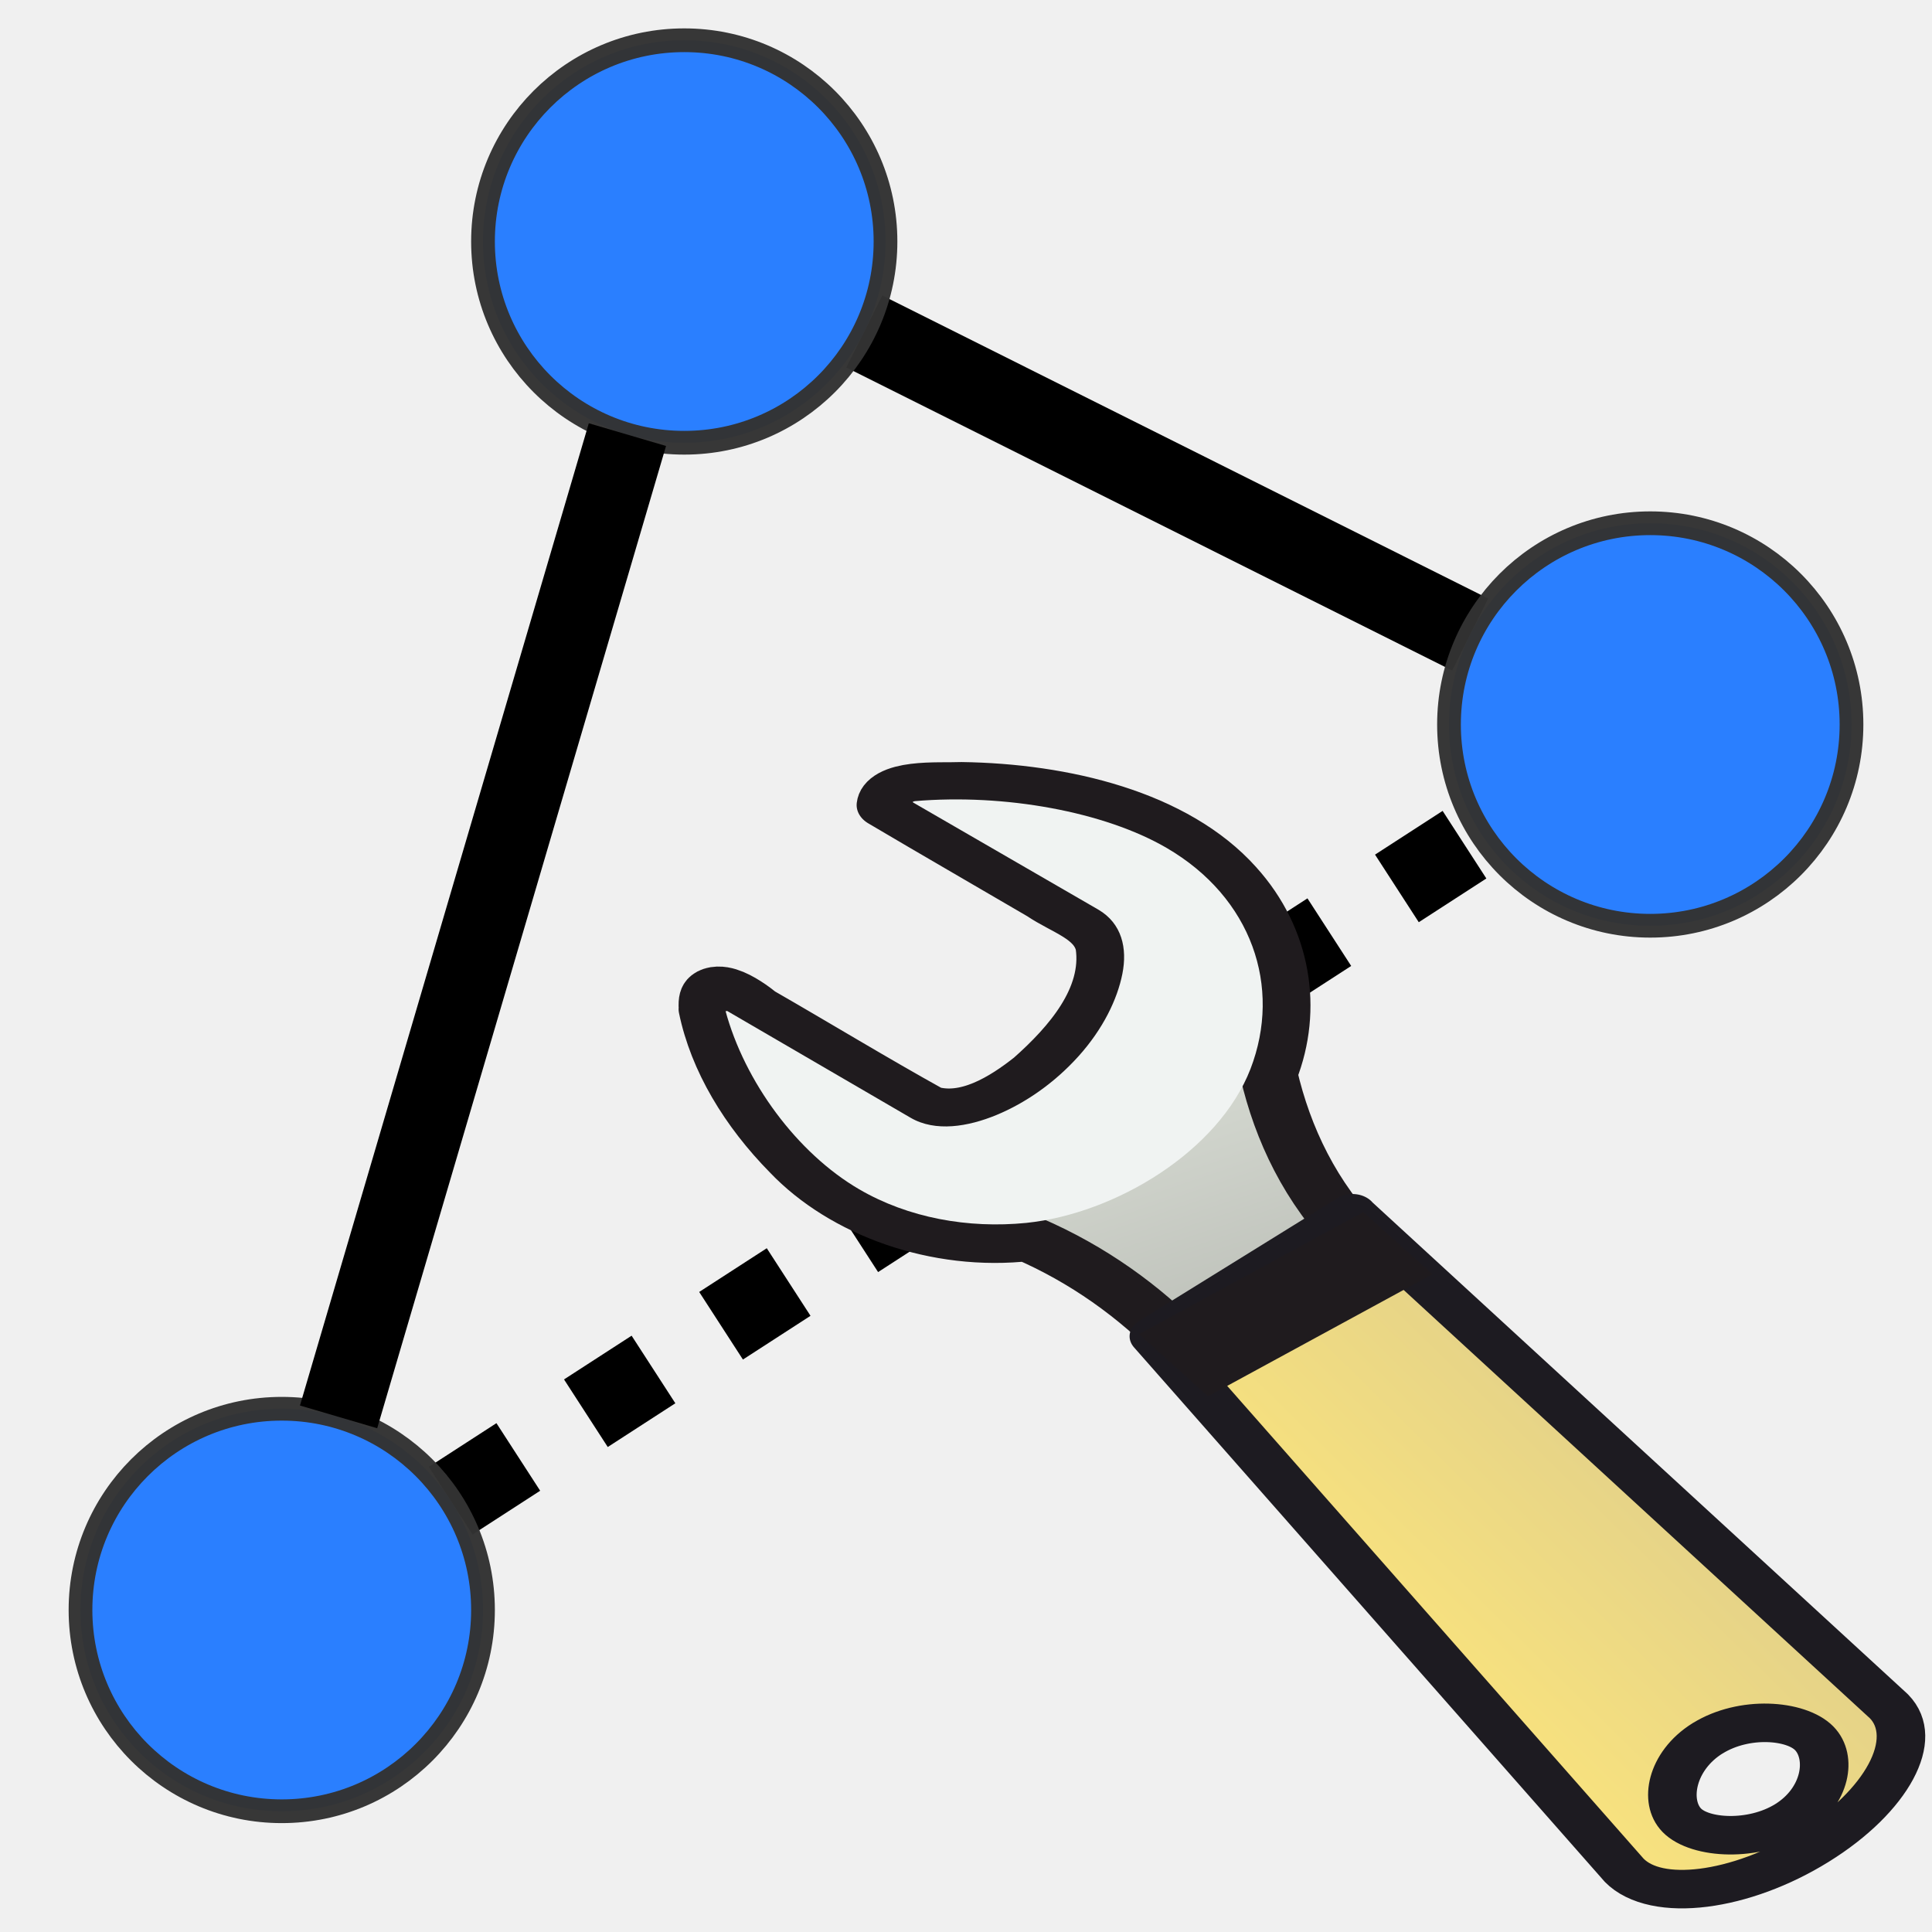
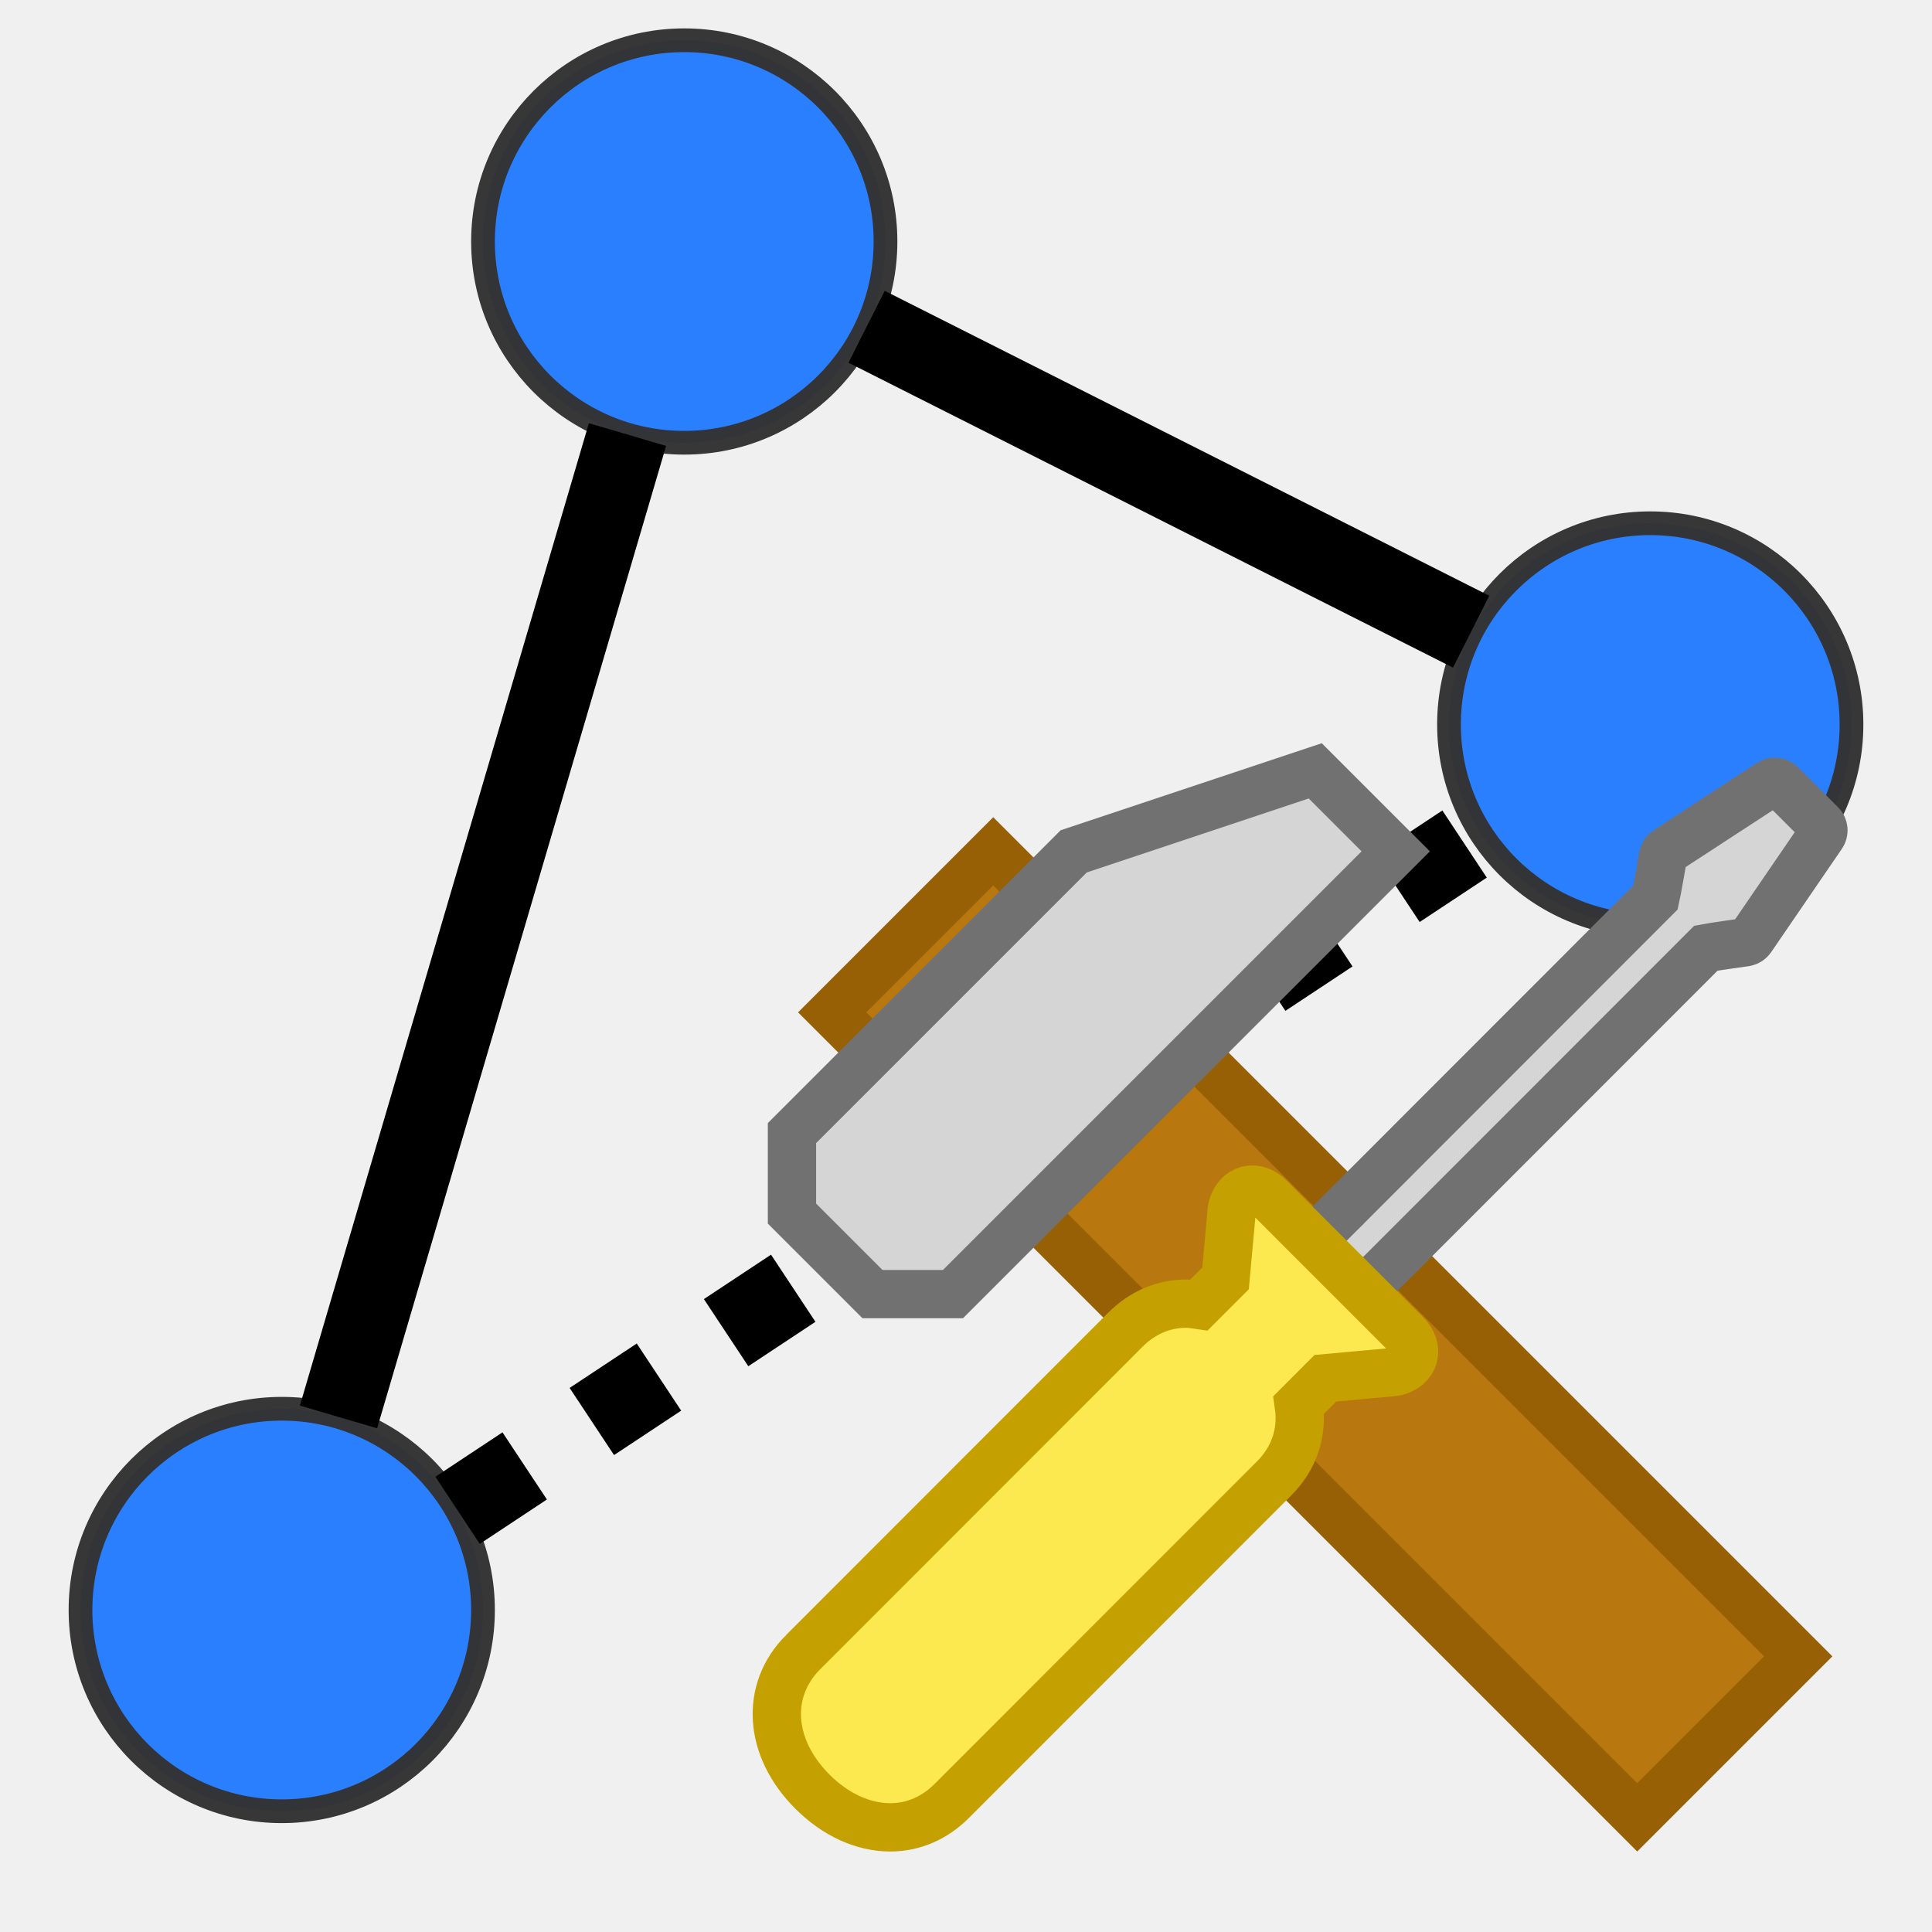
- <svg xmlns="http://www.w3.org/2000/svg" xmlns:xlink="http://www.w3.org/1999/xlink" width="24" height="24" id="svg5692" version="1.1">
+ <svg xmlns="http://www.w3.org/2000/svg" width="24" height="24" id="svg5692" version="1.1">
  <defs id="defs5694">
    <filter y="-0.25" x="-0.25" height="1.5" width="1.5" id="filter4128" color-interpolation-filters="sRGB">
      <feGaussianBlur result="blur" stdDeviation="2" in="SourceAlpha" id="feGaussianBlur4130" />
      <feColorMatrix values="1 0 0 0 0 0 1 0 0 0 0 0 1 0 0 0 0 0 0.351 0 " type="matrix" result="bluralpha" id="feColorMatrix4132" />
      <feOffset result="offsetBlur" dy="7.5" dx="7.5" in="bluralpha" id="feOffset4134" />
      <feMerge id="feMerge4136">
        <feMergeNode in="offsetBlur" id="feMergeNode4138" />
        <feMergeNode in="SourceGraphic" id="feMergeNode4140" />
      </feMerge>
    </filter>
-     <linearGradient xlink:href="#linearGradient3408" id="linearGradient4404" gradientUnits="userSpaceOnUse" gradientTransform="matrix(-0.1078651,0.8784905,0.8740803,0.1073236,-1.811623,758.6584)" x1="304.76" y1="64.295" x2="335.3" y2="81.926" />
    <linearGradient x1="304.76" y1="64.295" gradientTransform="matrix(1.7376,0,0,1.728,-530.46,-8.9744)" x2="335.3" gradientUnits="userSpaceOnUse" y2="81.926" id="linearGradient3408">
      <stop offset="0" style="stop-color:#d3d7cf" id="stop4436" />
      <stop offset=".183" style="stop-color:#babdb6" id="stop4438" />
      <stop offset=".319" style="stop-color:#fff" id="stop4440" />
      <stop offset=".876" style="stop-color:#babdb6" id="stop4442" />
      <stop offset="1" style="stop-color:#eeeeec" id="stop4444" />
    </linearGradient>
-     <linearGradient xlink:href="#linearGradient3420" id="linearGradient3615" gradientUnits="userSpaceOnUse" gradientTransform="matrix(-0.3411229,0.2669034,0.3470851,0.4463349,7.386038,1027.643)" x1="-6.308" y1="44.229" x2="-9.775" y2="44.14" />
    <linearGradient x1="-6.308" y1="44.229" gradientTransform="matrix(0.63166,-0.62958,1.0718,1.0683,-15.764,65.934)" x2="-9.775" gradientUnits="userSpaceOnUse" y2="44.14" id="linearGradient3420">
      <stop offset="0" id="stop6223" />
      <stop offset="1" style="stop-opacity:0" id="stop6225" />
    </linearGradient>
-     <linearGradient xlink:href="#linearGradient3416-4" id="linearGradient3498" gradientUnits="userSpaceOnUse" gradientTransform="matrix(-0.674817,0.5273657,0.2943246,0.378359,77.71756,981.1216)" x1="97.442" y1="35.152" x2="90.221" y2="35.079" />
    <linearGradient x1="97.442" y1="35.152" gradientTransform="matrix(1.0384,-1.036,0.90828,0.90612,-106.63,180.04)" x2="90.221" gradientUnits="userSpaceOnUse" y2="35.079" id="linearGradient3416-4">
      <stop offset="0" style="stop-color:#f8e27e;stop-opacity:1;" id="stop4958-5" />
      <stop offset="1" style="stop-color:#e3d189;stop-opacity:1;" id="stop4960-0" />
    </linearGradient>
  </defs>
  <g id="layer2" style="display:inline" transform="translate(0,-8)">
    <g id="orginal-6" style="fill-rule:nonzero;stroke:#415a75;stroke-miterlimit:4;stroke-opacity:1" transform="matrix(0.04360941,0,0,0.04360941,-23.97575,6.501787)" />
    <path id="path2484" style="fill-rule:nonzero;stroke:#415a75;stroke-width:0.131;stroke-linecap:round;stroke-linejoin:round;stroke-miterlimit:4;stroke-opacity:1" d="" />
-     <path style="fill:none;stroke:#000000;stroke-width:1px;stroke-linecap:butt;stroke-linejoin:miter;stroke-opacity:1;display:inline" d="M 0,8 0,8" id="path3872" />
-     <path style="fill:none;stroke:#000000;stroke-width:1;stroke-linecap:butt;stroke-linejoin:miter;stroke-miterlimit:4;stroke-opacity:1;stroke-dasharray:1, 1;stroke-dashoffset:0;display:inline" d="M 5.599,18.642 18.401,10.358" id="path3080" transform="translate(0,8)" />
-     <path style="fill:none;stroke:#000000;stroke-width:1px;stroke-linecap:butt;stroke-linejoin:miter;stroke-opacity:1;display:inline" d="M 18.263,7.882 10.737,4.118" id="path3255" transform="translate(0,8)" />
-     <circle style="fill:#2a7fff;fill-opacity:1;stroke:#333333;stroke-width:1.002;stroke-linecap:butt;stroke-linejoin:round;stroke-miterlimit:0.4;stroke-opacity:0.973;stroke-dasharray:none;stroke-dashoffset:0;display:inline" id="path4188-0-8-5-9" cx="12" cy="20" r="8.5" d="m 20.5,20 c 0,4.694 -3.806,8.5 -8.5,8.5 -4.694,0 -8.5,-3.806 -8.5,-8.5 0,-4.694 3.806,-8.5 8.5,-8.5 4.694,0 8.5,3.806 8.5,8.5 z" transform="matrix(0.2941177,0,0,0.2941176,4.970588,5.117648)" />
-     <circle style="fill:#2a7fff;fill-opacity:1;stroke:#333333;stroke-width:1.002;stroke-linecap:butt;stroke-linejoin:round;stroke-miterlimit:0.4;stroke-opacity:0.973;stroke-dasharray:none;stroke-dashoffset:0;display:inline" id="path4188-0-8-5-9-4" cx="12" cy="20" r="8.5" d="m 20.5,20 c 0,4.694 -3.806,8.5 -8.5,8.5 -4.694,0 -8.5,-3.806 -8.5,-8.5 0,-4.694 3.806,-8.5 8.5,-8.5 4.694,0 8.5,3.806 8.5,8.5 z" transform="matrix(0.2941177,0,0,0.2941176,16.97059,11.11765)" />
-     <circle style="fill:#2a7fff;fill-opacity:1;stroke:#333333;stroke-width:1.002;stroke-linecap:butt;stroke-linejoin:round;stroke-miterlimit:0.4;stroke-opacity:0.973;stroke-dasharray:none;stroke-dashoffset:0;display:inline" id="path4188-0-8-5-9-6" cx="12" cy="20" r="8.5" d="m 20.5,20 c 0,4.694 -3.806,8.5 -8.5,8.5 -4.694,0 -8.5,-3.806 -8.5,-8.5 0,-4.694 3.806,-8.5 8.5,-8.5 4.694,0 8.5,3.806 8.5,8.5 z" transform="matrix(0.2941177,0,0,0.2941176,-0.02941183,22.11765)" />
-     <path style="fill:none;stroke:#000000;stroke-width:1px;stroke-linecap:butt;stroke-linejoin:miter;stroke-opacity:1" d="M 7.794,5.399 4.206,17.601" id="path3311" transform="translate(0,8)" />
-     <g transform="matrix(0.695695,0,0,0.5516616,1.514148,-548.9513)" id="g3501">
-       <path d="m 10.457,1032.309 c -0.056,-0.856 0.634,-0.249 0.875,0 1.025,0.743 2.03,1.516 3.067,2.241 0.725,0.255 1.421,-0.312 1.904,-0.793 0.692,-0.772 1.365,-1.769 1.239,-2.855 -0.1,-0.551 -0.678,-0.756 -1.06,-1.087 -0.949,-0.701 -1.905,-1.394 -2.849,-2.099 0.05,-0.536 0.921,-0.431 1.352,-0.454 1.799,0.032 3.761,0.619 4.848,2.148 0.894,1.243 1.096,2.91 0.645,4.359 0.249,1.355 0.749,2.684 1.605,3.775 -1.055,0.775 -2.11,1.551 -3.165,2.326 -0.744,-0.97 -1.666,-1.813 -2.744,-2.398 -1.597,0.233 -3.231,-0.519 -4.194,-1.792 -0.762,-0.975 -1.327,-2.144 -1.526,-3.367 z" style="fill:url(#linearGradient4404);fill-rule:evenodd;stroke:#1f1b1e;stroke-width:1.027;stroke-linecap:round;stroke-linejoin:round;stroke-miterlimit:4;stroke-opacity:1;stroke-dasharray:none;stroke-dashoffset:0.361;enable-background:new" id="path6912" />
-       <path d="m 20.57,1038.954 c -0.378,0.296 -0.45,0.833 -0.161,1.204 l 5.277,7.728 c 0.289,0.371 1.281,0.076 1.659,-0.22 0.378,-0.296 0.906,-1.189 0.617,-1.56 l -6.182,-7.015 c -0.289,-0.371 -0.825,-0.432 -1.203,-0.136 z" style="opacity:0.231;fill:url(#linearGradient3615)" id="rect6533" />
-       <path d="m 10.776,1032.35 c 0.004,0.017 0.027,0.01 0.027,0 l 3.281,2.409 c 0.442,0.325 1.026,0.201 1.533,-0.063 0.511,-0.267 1.03,-0.714 1.466,-1.325 0.437,-0.613 0.692,-1.28 0.782,-1.855 0.09,-0.573 -0.007,-1.134 -0.432,-1.446 l -3.308,-2.413 c -3.27e-4,-0.012 0.005,-0.029 0.003,-0.028 -0.021,0.016 0.014,0.01 0.027,0 1.608,-0.173 3.391,0.238 4.501,1.054 1.518,1.116 2.062,3.124 1.496,4.977 -0.567,1.844 -2.399,3.255 -4.002,3.466 -1.038,0.13 -2.106,-0.111 -2.985,-0.757 -1.107,-0.814 -2.046,-2.42 -2.389,-4.027 l -9.3e-5,0 z" style="fill:#f0f3f2;fill-opacity:1;fill-rule:evenodd;enable-background:new" id="path7379" />
-       <path d="m 21.97,1036.91 9.582,11.101 c 0.571,0.734 -0.033,2.138 -1.341,3.16 -1.308,1.023 -2.814,1.267 -3.385,0.533 l -8.399,-12.025 3.546,-2.77 z m 6.346,11.821 c -0.65,0.508 -0.786,1.431 -0.461,1.848 0.324,0.417 1.282,0.485 1.933,-0.023 0.65,-0.508 0.755,-1.407 0.43,-1.824 -0.324,-0.417 -1.251,-0.51 -1.902,0 z" style="fill:url(#linearGradient3498);stroke:#1d1b21;stroke-width:0.867;stroke-linecap:round;stroke-linejoin:round;stroke-miterlimit:4;stroke-opacity:1;stroke-dasharray:none;stroke-dashoffset:0.7;enable-background:new" id="path6899-9" />
-       <rect transform="matrix(0.8245574,-0.5657783,0.6620562,0.7494542,0,0)" y="874.671" x="-679.108" height="0.577" width="3.571" id="rect4406" style="fill:#ffffff;fill-opacity:0.578;stroke:#1f1b1e;stroke-width:1.289;stroke-miterlimit:4;stroke-opacity:1;stroke-dasharray:none" />
+     <path style="display:inline;fill:none;stroke:#000000;stroke-width:1px;stroke-linecap:butt;stroke-linejoin:miter;stroke-opacity:1" d="M 0,8 0,8" id="path3872" />
+     <path style="display:inline;fill:none;stroke:#000000;stroke-width:1;stroke-linecap:butt;stroke-linejoin:miter;stroke-miterlimit:4;stroke-dasharray:1, 1;stroke-dashoffset:0;stroke-opacity:1" d="M 0,0 0,0" id="path3080" transform="translate(0,8)" />
+     <path style="display:inline;fill:none;stroke:#000000;stroke-width:1px;stroke-linecap:butt;stroke-linejoin:miter;stroke-opacity:1" d="M 0,0 0,0" id="path3255" transform="translate(0,8)" />
+     <circle style="fill:#2a7fff;fill-opacity:1;stroke:#333333;stroke-width:1.002;stroke-linecap:butt;stroke-linejoin:round;stroke-miterlimit:0.4;stroke-opacity:0.973;stroke-dasharray:none;stroke-dashoffset:0;display:inline" id="path4188-0-8-5-9" cx="12" cy="20" r="8.5" transform="matrix(0.2941177,0,0,0.2941176,4.970588,5.117648)" />
+     <circle style="fill:#2a7fff;fill-opacity:1;stroke:#333333;stroke-width:1.002;stroke-linecap:butt;stroke-linejoin:round;stroke-miterlimit:0.4;stroke-opacity:0.973;stroke-dasharray:none;stroke-dashoffset:0;display:inline" id="path4188-0-8-5-9-4" cx="12" cy="20" r="8.5" transform="matrix(0.2941177,0,0,0.2941176,16.97059,11.11765)" />
+     <circle style="fill:#2a7fff;fill-opacity:1;stroke:#333333;stroke-width:1.002;stroke-linecap:butt;stroke-linejoin:round;stroke-miterlimit:0.4;stroke-opacity:0.973;stroke-dasharray:none;stroke-dashoffset:0;display:inline" id="path4188-0-8-5-9-6" cx="12" cy="20" r="8.5" transform="matrix(0.2941177,0,0,0.2941176,-0.02941183,22.11765)" />
+     <path style="fill:none;stroke:#000000;stroke-width:1px;stroke-linecap:butt;stroke-linejoin:miter;stroke-opacity:1" d="M 7.795,5.398 4.205,17.602" id="path3311" transform="translate(0,8)" />
+     <path style="display:inline;fill:none;stroke:#000000;stroke-width:1px;stroke-linecap:butt;stroke-linejoin:miter;stroke-opacity:1" d="m 10.765,12.059 7.51,3.788" id="path3311-2" />
+     <path style="fill:none;stroke:#000000;stroke-width:1;stroke-linecap:butt;stroke-linejoin:miter;stroke-opacity:1;stroke-miterlimit:4;stroke-dasharray:1,1;stroke-dashoffset:0" d="M 5.684,26.762 18.399,18.349" id="path4896" />
+     <g style="display:inline" id="g4730" transform="translate(-0.1618056,-0.9242641)">
+       <g transform="translate(38,24.5)" id="g4722">
+         <path style="fill:#b9770e;fill-opacity:0.99;fill-rule:evenodd;stroke:#986005;stroke-width:0.6;stroke-linecap:butt;stroke-linejoin:miter;stroke-miterlimit:4;stroke-dasharray:none;stroke-opacity:1" d="m -17.5,7 -10,-10 2,-2 10,10 z" id="path4716" />
+         <path style="fill:#d5d5d5;fill-opacity:1;fill-rule:evenodd;stroke:#717171;stroke-width:0.6;stroke-linecap:butt;stroke-linejoin:miter;stroke-miterlimit:4;stroke-dasharray:none;stroke-opacity:1" d="m -26,0.5 -1,0 -1,-1 0,-1 3.5,-3.5 3,-1 1,1 z" id="path4718" />
+       </g>
+       <g style="stroke-width:2.512;stroke-miterlimit:4;stroke-dasharray:none" transform="matrix(0.2388816,0,0,0.2388443,24.84648,14.81056)" id="g4714">
+         <path style="opacity:1;fill:#d5d5d5;fill-opacity:1;stroke:#717171;stroke-width:2.512;stroke-miterlimit:4;stroke-dasharray:none;stroke-opacity:1" d="m -35.439,40.244 c 0,0 18.021,-18.034 18.199,-18.213 0.051,-0.222 0.394,-2.168 0.394,-2.168 0.025,-0.11 0.091,-0.205 0.184,-0.269 l 5.373,-3.503 c 0.076,-0.052 0.164,-0.077 0.251,-0.077 0.115,0 0.23,0.045 0.316,0.131 l 2.079,2.08 c 0.155,0.154 0.175,0.398 0.048,0.577 l -3.679,5.377 c -0.066,0.093 -0.165,0.157 -0.276,0.179 0,0 -1.836,0.26 -2.069,0.307 -0.19,0.189 -18.194,18.207 -18.194,18.207 -0.084,0.084 -0.197,0.131 -0.316,0.131 l 0,0 c -0.119,0 -0.233,-0.047 -0.316,-0.131 l -1.994,-1.995 c -0.174,-0.175 -0.174,-0.459 4.87e-4,-0.633 z" id="path139" />
+         <path style="opacity:1;fill:#fce94f;fill-opacity:1;stroke:#c4a000;stroke-width:2.512;stroke-miterlimit:4;stroke-dasharray:none;stroke-opacity:1" d="m -61.566,61.28 16.754,-16.766 c 0.889,-0.89 1.986,-1.355 3.156,-1.355 0.22,0 0.445,0.036 0.669,0.069 0.227,-0.227 1.205,-1.206 1.384,-1.385 0.027,-0.295 0.328,-3.594 0.328,-3.594 0.002,-0.024 0.006,-0.047 0.012,-0.07 0.122,-0.479 0.412,-0.814 0.795,-0.919 0.084,-0.023 0.169,-0.034 0.254,-0.034 0.308,0 0.625,0.145 0.898,0.419 l 7.099,7.105 c 0.349,0.35 0.49,0.77 0.385,1.153 -0.105,0.383 -0.44,0.674 -0.919,0.796 -0.023,0.006 -0.047,0.01 -0.07,0.012 0,0 -3.296,0.302 -3.591,0.328 -0.179,0.179 -1.157,1.158 -1.383,1.385 0.21,1.419 -0.229,2.772 -1.286,3.827 l -16.754,16.766 c -0.901,0.902 -2.009,1.379 -3.204,1.379 -1.414,0 -2.852,-0.66 -4.049,-1.858 -2.276,-2.278 -2.473,-5.263 -0.478,-7.259 z" id="path135" />
+       </g>
    </g>
  </g>
</svg>
